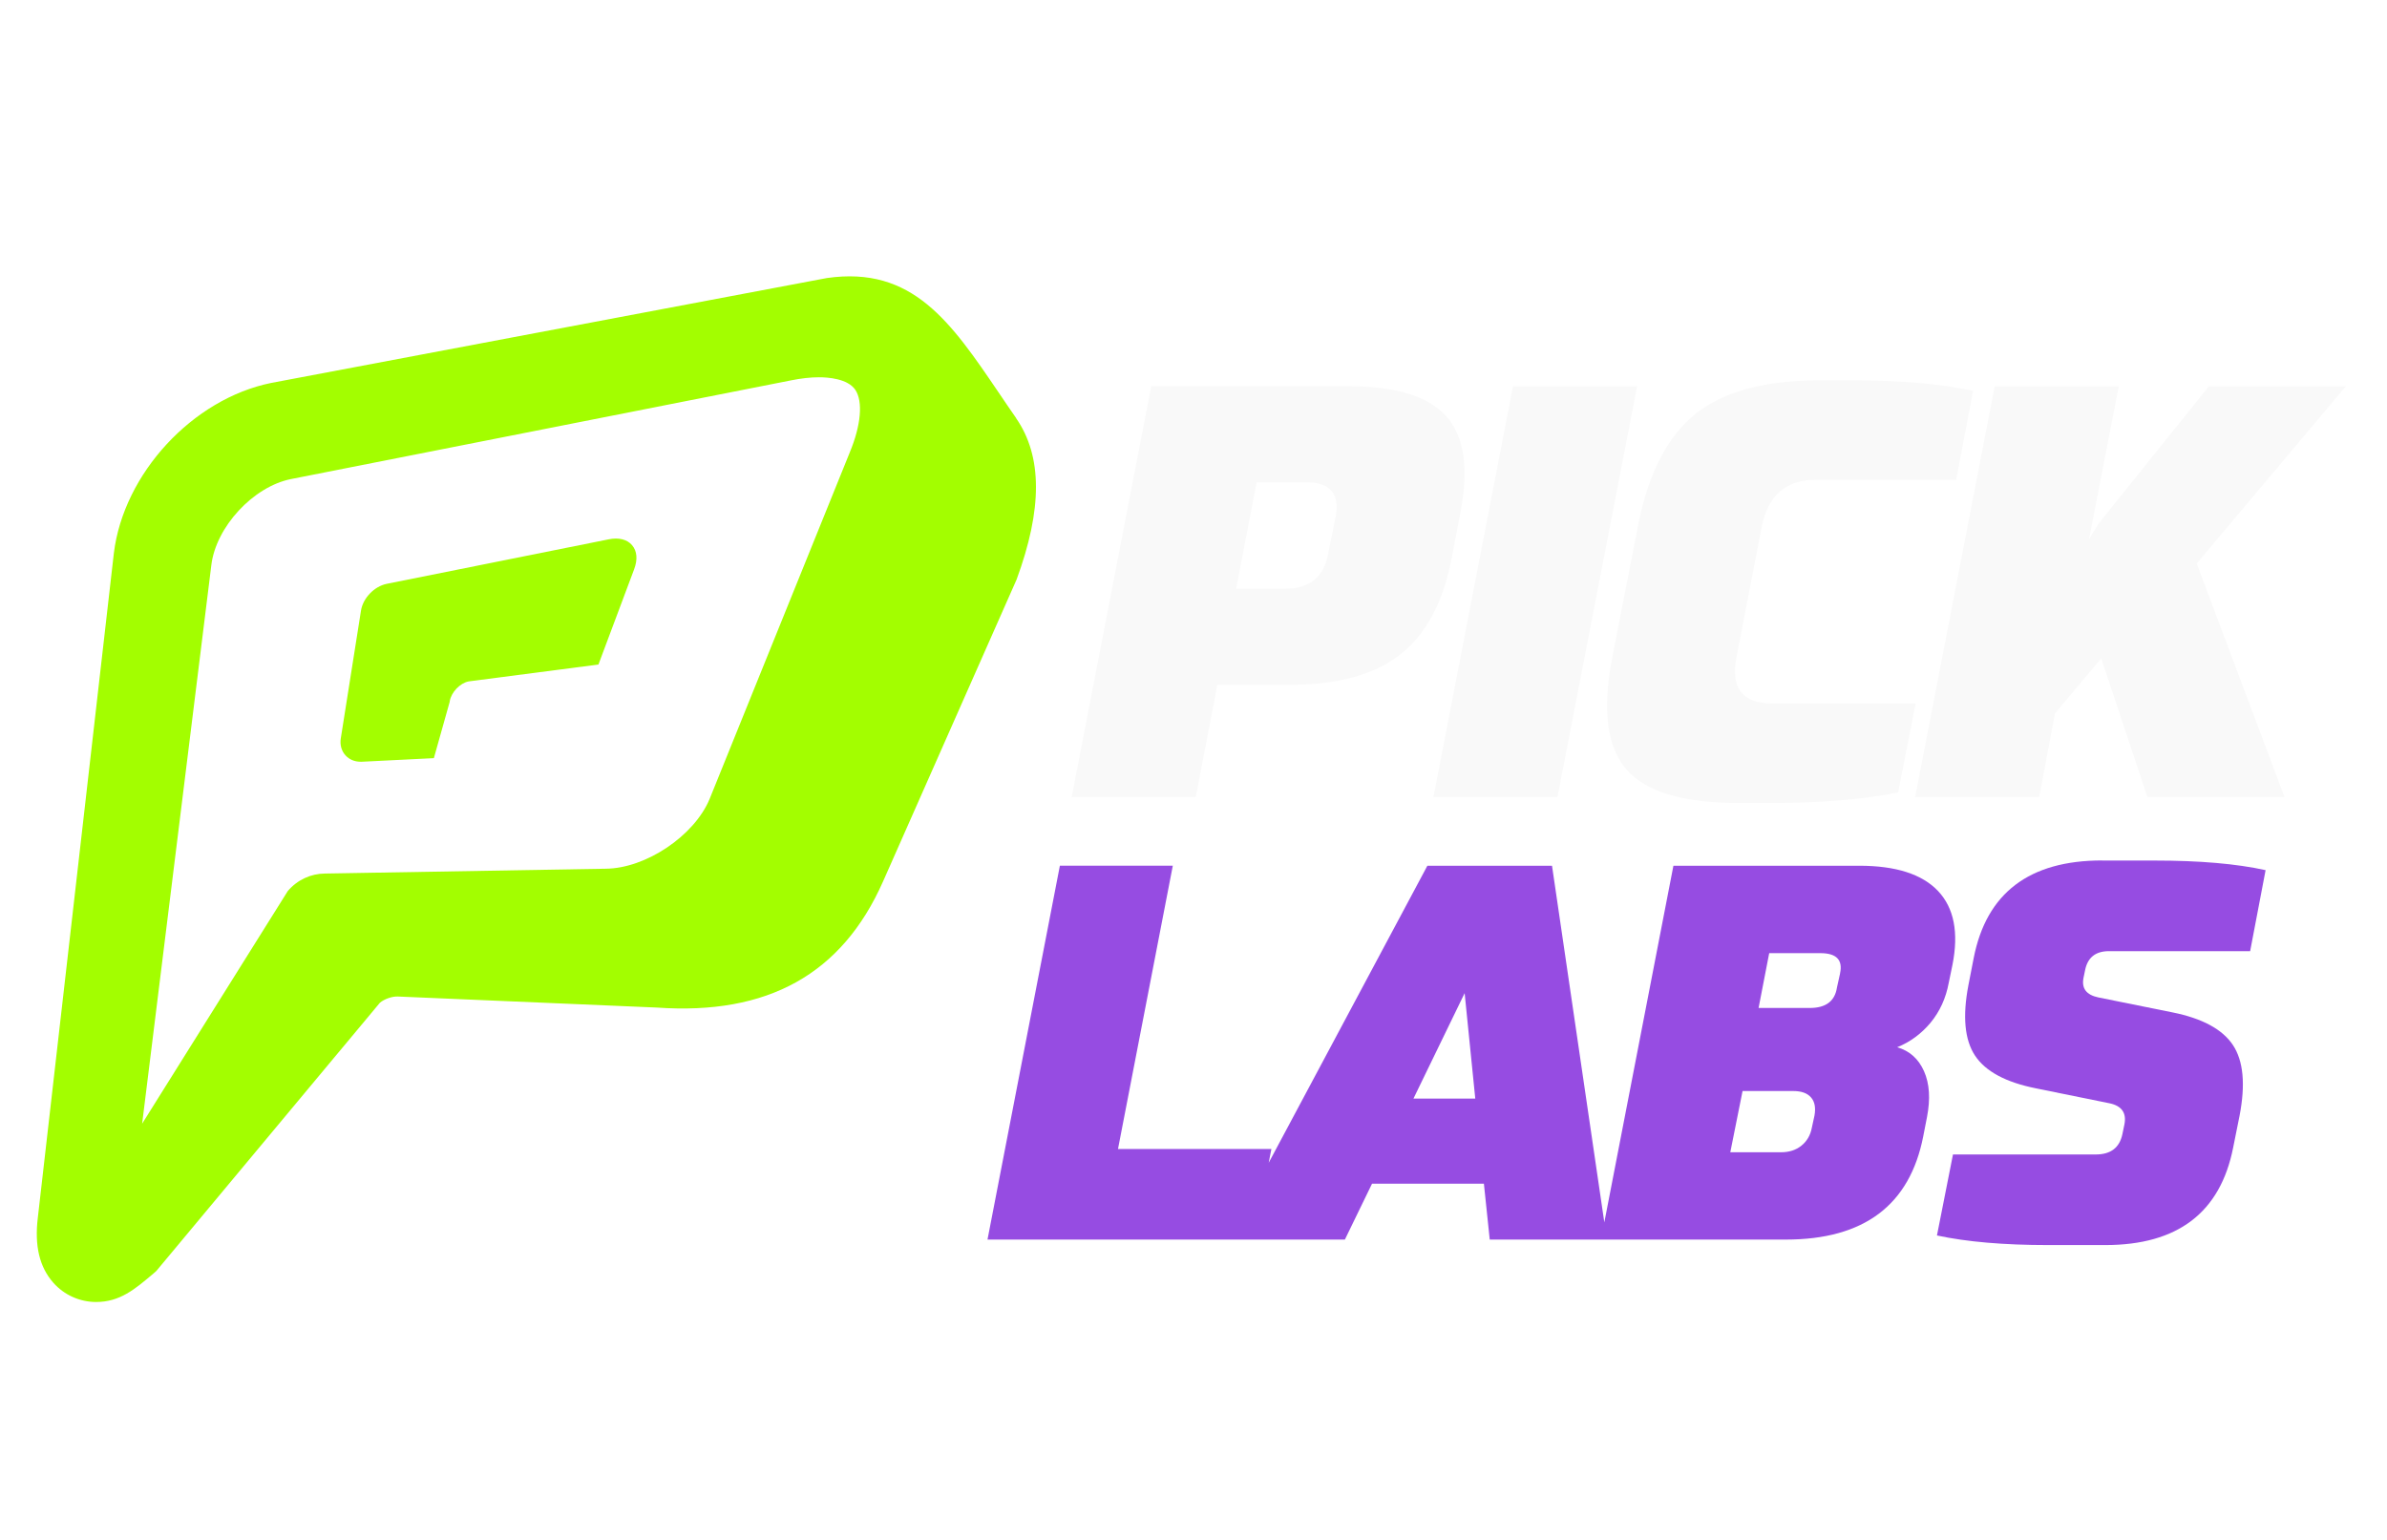
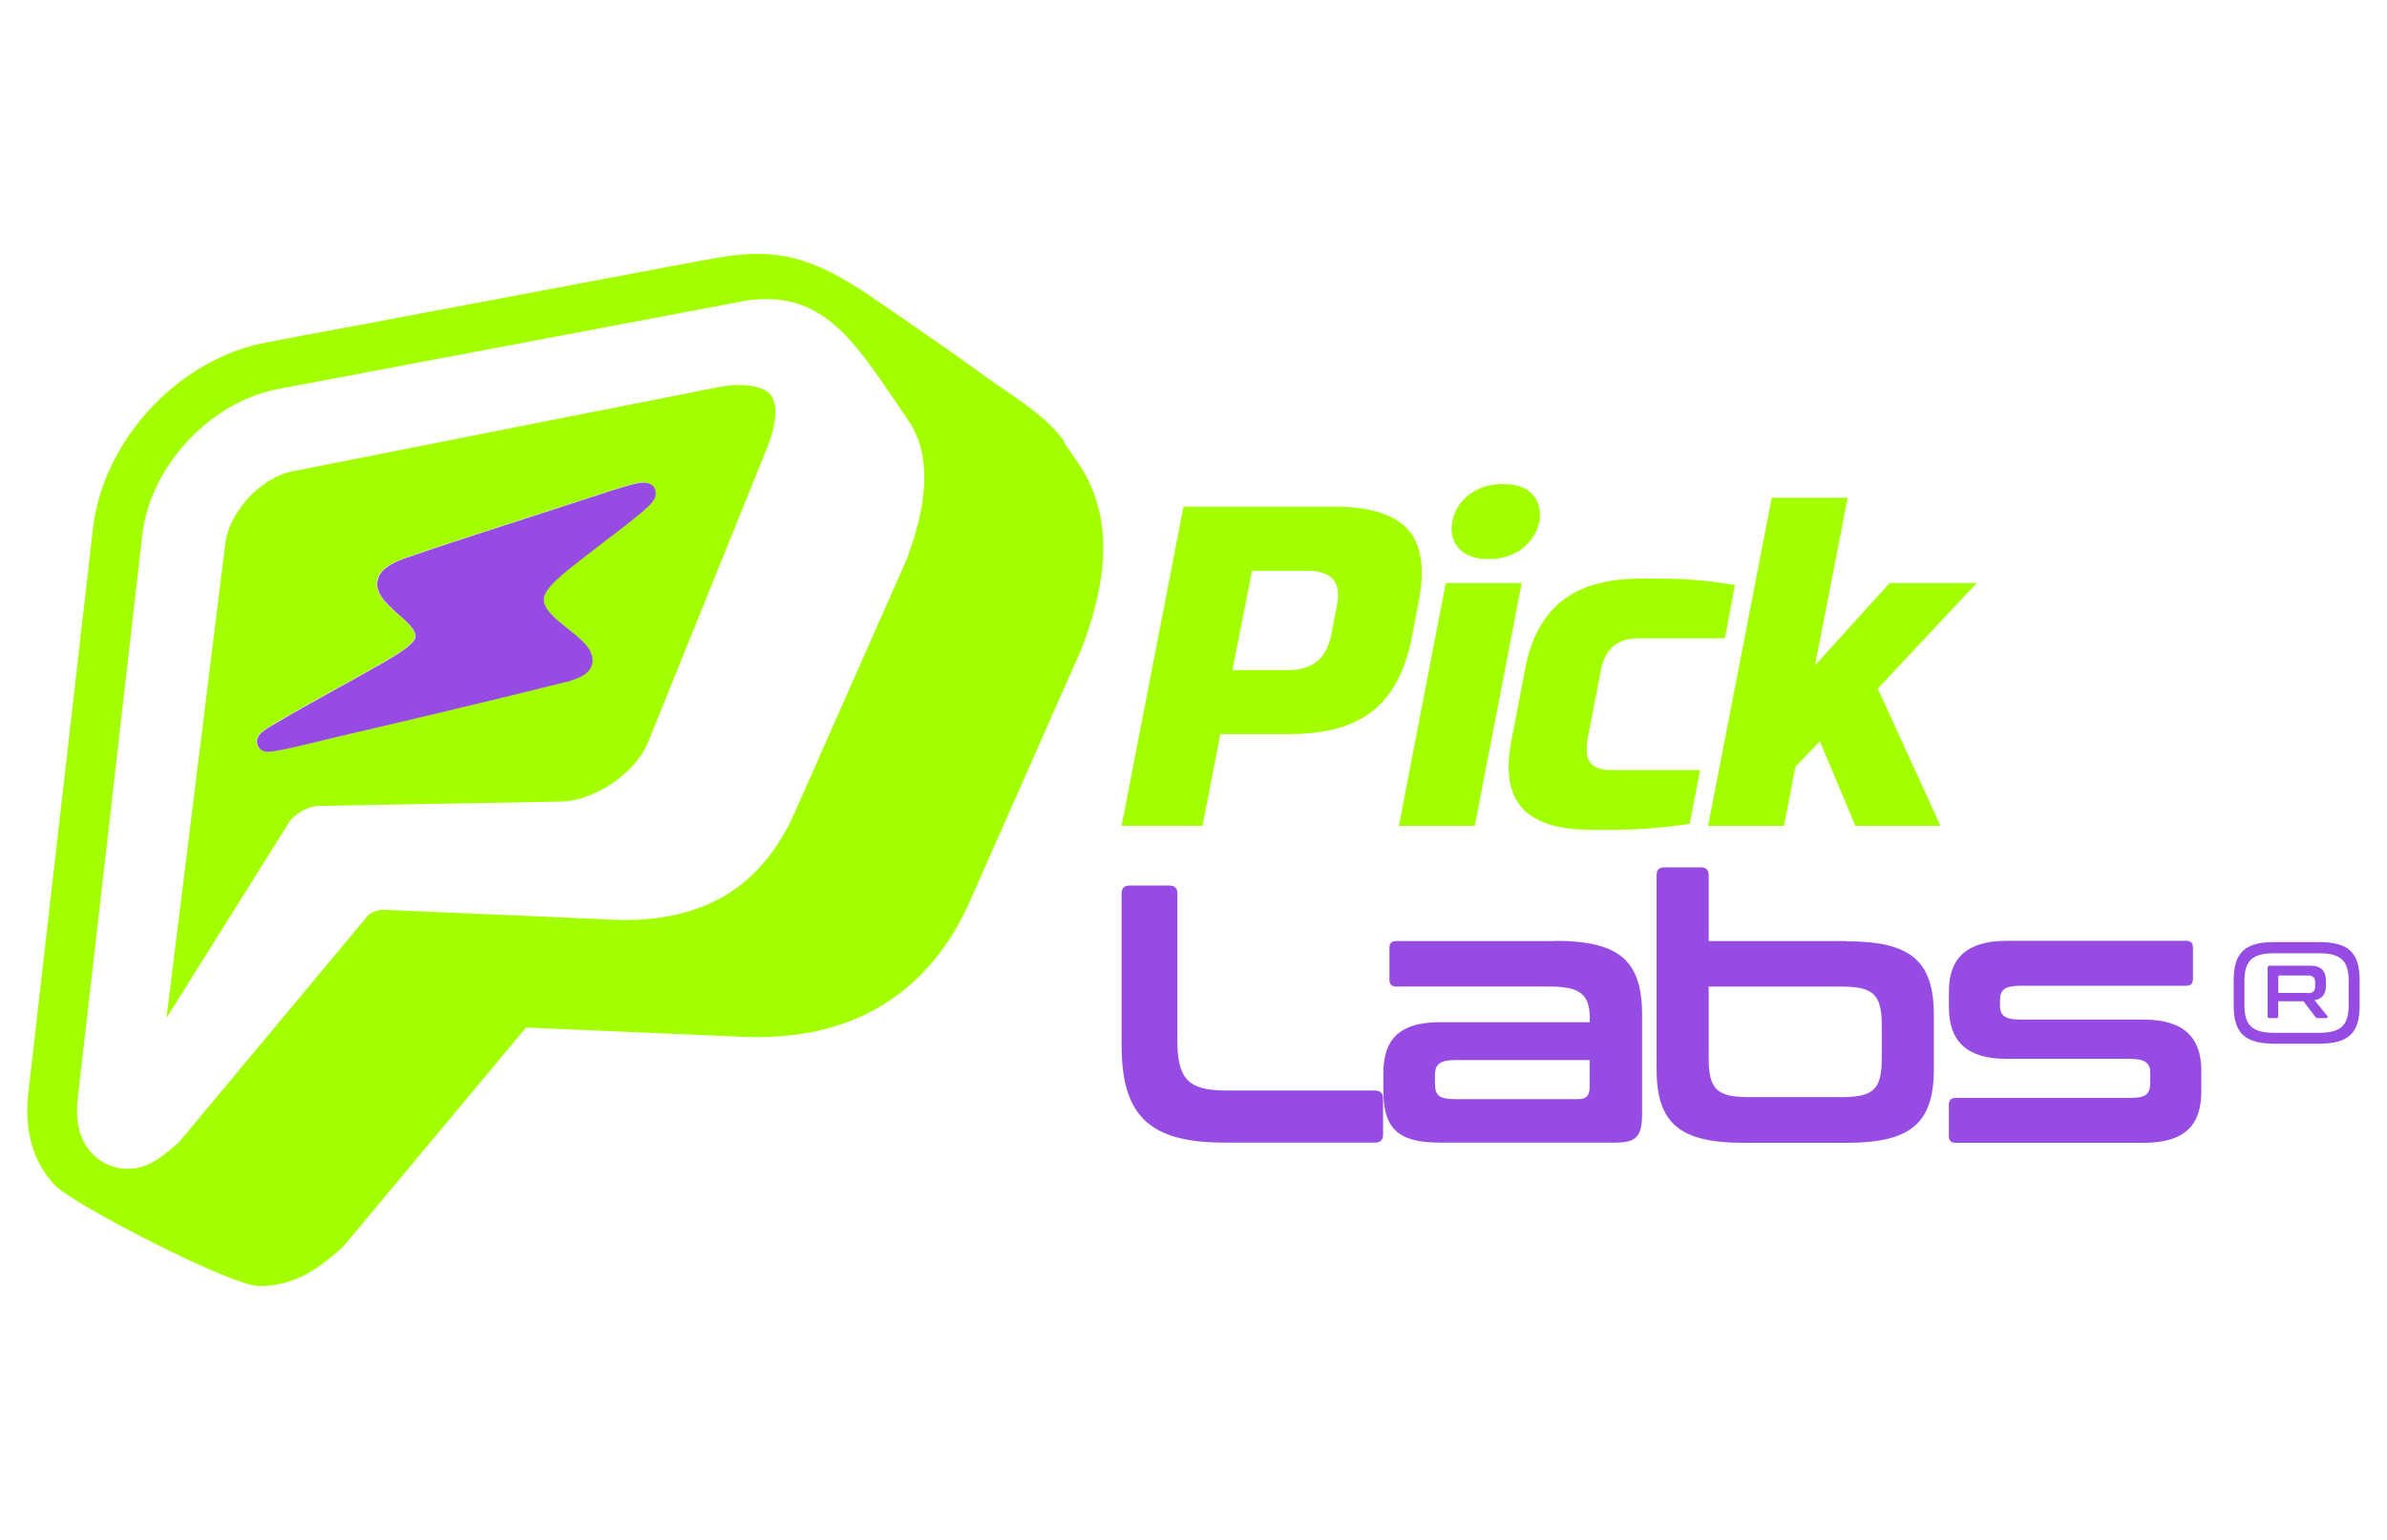
<svg xmlns="http://www.w3.org/2000/svg" id="Layer_1" version="1.1" viewBox="0 0 465 300">
  <defs>
    <style>
      .st0 {
-         fill: none;
+         fill: #a3fe00;
      }

      .st1 {
-         fill: #a3fe00;
-       }
- 
-       .st2 {
-         fill: #f9f9f9;
-       }
- 
-       .st3 {
        fill: #964ce2;
      }
    </style>
  </defs>
-   <polygon class="st0" points="275.35 214.02 287.38 214.02 285.31 193.46 275.35 214.02" />
-   <path class="st0" d="M258.7,107.97l1.48-7.3c.84-4.49-1.1-6.72-5.81-6.72h-9.58l-3.99,20.75h9.58c4.72,0,7.49-2.24,8.32-6.72Z" />
-   <path class="st0" d="M349.33,212.55h-9.86l-2.39,11.93h9.86c1.6,0,2.92-.43,4-1.29,1.06-.87,1.75-2.02,2.02-3.47l.52-2.39c.27-1.52.05-2.69-.67-3.53s-1.89-1.25-3.48-1.25h0Z" />
-   <path class="st0" d="M159.54,73.52c-1.66,0-3.51.2-5.49.61l-97.41,19.23c-7.33,1.49-14.57,9.31-15.47,16.75h0l-13.48,108.82,28.37-45.32c1.87-2.19,4.49-3.39,7.24-3.41l54.71-.94c7.8-.05,17.25-6.41,20.23-13.6l27.31-67.53c2.18-5.23,2.59-9.87,1.08-12.14-1.48-2.22-5.46-2.46-7.09-2.46ZM123.54,110.91l-6.95,18.55-25.29,3.29c-1.69.33-3.39,2.11-3.67,3.86v.09l-3.1,11-14.04.7h-.24c-1.19,0-2.22-.44-2.95-1.26-.78-.87-1.1-2.04-.9-3.3l3.93-24.87c.38-2.45,2.59-4.75,5.02-5.23l43.24-8.67c1.98-.4,3.61,0,4.56,1.14.96,1.13,1.1,2.8.4,4.7v.02Z" />
-   <path class="st0" d="M354.61,185.69h-9.97l-2.07,10.68h9.97c3.12,0,4.88-1.31,5.29-3.94l.62-2.8c.55-2.63-.73-3.94-3.83-3.94h-.02Z" />
-   <path class="st1" d="M197.94,81.44c-1.14-1.63-2.22-3.24-3.29-4.81-9.43-13.91-16.87-24.87-33.59-22.46l-108.22,20.43c-15.31,3.1-28.77,17.66-30.66,33.17L7.37,237.22c-.67,5.48.32,9.62,3.01,12.67,2.11,2.39,5.16,3.76,8.34,3.76,4.63,0,7.53-2.46,11.21-5.58l.53-.47,43.54-52.24c.82-.72,2.43-1.29,3.53-1.22l50.42,2.15c21.62,1.52,36.06-6.5,44.06-24.54l26.02-58.83c5.07-13.77,5.04-24.05-.09-31.45v-.02ZM165.55,88.11l-27.31,67.53c-2.98,7.2-12.44,13.54-20.23,13.6l-54.71.94c-2.75.02-5.37,1.22-7.24,3.41l-28.37,45.32,13.48-108.82h0c.9-7.44,8.14-15.26,15.47-16.75l97.41-19.23c1.98-.4,3.82-.61,5.49-.61s5.61.24,7.09,2.46c1.51,2.27,1.1,6.91-1.08,12.14h0Z" />
-   <path class="st1" d="M118.58,105.07l-43.24,8.67c-2.43.49-4.64,2.78-5.02,5.23l-3.93,24.87c-.2,1.26.12,2.43.9,3.3.73.82,1.78,1.26,2.95,1.26h.24l14.04-.7,3.09-11v-.09c.3-1.75,1.99-3.53,3.68-3.86l25.29-3.29,6.95-18.55c.72-1.9.58-3.56-.4-4.7-.96-1.13-2.59-1.54-4.56-1.14v-.02Z" />
-   <path class="st2" d="M237.16,133.4h14.26c9.19,0,16.31-1.96,21.33-5.87,5.02-3.91,8.37-10.16,10.04-18.76l1.7-8.9c1.67-8.6.76-14.83-2.74-18.76-3.5-3.91-9.84-5.87-19.05-5.87h-38.43l-15.5,80.04h24.17l4.21-21.89v.02ZM244.8,93.95h9.58c4.72,0,6.65,2.24,5.81,6.72l-1.48,7.3c-.84,4.49-3.61,6.72-8.32,6.72h-9.58l3.99-20.75Z" />
-   <polygon class="st2" points="303.4 155.29 318.92 75.25 294.74 75.25 279.24 155.29 303.4 155.29" />
-   <path class="st2" d="M316.8,149.87c3.76,4.37,11.05,6.56,21.83,6.56h6.62c9.51,0,17.68-.68,24.51-2.05l3.42-17.33h-27.93c-5.86,0-8.17-3.04-6.95-9.13l4.9-25.32c1.22-6.09,4.72-9.13,10.5-9.13h27.37l3.3-17.33c-6.24-1.37-14.13-2.05-23.72-2.05h-6.04c-10.8,0-18.91,2.19-24.34,6.56-5.43,4.37-9.14,11.53-11.12,21.5l-5.13,26.23c-1.9,9.97-.97,17.12,2.8,21.5h-.02Z" />
-   <path class="st2" d="M457,75.25h-26.69l-21.44,26.69c-.91,1.37-1.55,2.43-1.93,3.19l5.81-29.88h-24.17l-15.5,80.04h24.17l3.07-16.31,9.01-10.73,9.01,27.02h26.69l-17.1-45.49,29.07-34.55v.02Z" />
-   <path class="st3" d="M376.09,199.23c1.8-2.18,2.97-4.75,3.53-7.73l.73-3.53c1.25-6.3.3-11.09-2.8-14.38-3.12-3.29-8.23-4.93-15.35-4.93h-36.21l-13.46,69.48-10.19-69.48h-24.28l-30.91,57.87.52-2.68h-29.88l10.68-55.2h-22l-14.1,72.84h69.62l5.29-10.89h21.79l1.14,10.89h57.69c15.21,0,24.14-6.71,26.76-20.13l.73-3.74c.68-3.53.5-6.5-.58-8.93-1.08-2.42-2.81-3.97-5.23-4.67,2.56-1.03,4.73-2.65,6.54-4.82l-.02.02ZM275.35,214.02l9.97-20.54,2.07,20.54h-12.03ZM353.47,217.33l-.52,2.39c-.27,1.45-.96,2.62-2.02,3.47-1.08.87-2.4,1.29-4,1.29h-9.86l2.39-11.93h9.86c1.6,0,2.75.41,3.48,1.25s.94,2.01.67,3.53h0ZM358.46,189.63l-.62,2.8c-.41,2.63-2.18,3.94-5.29,3.94h-9.97l2.07-10.68h9.97c3.12,0,4.4,1.31,3.83,3.94h.02Z" />
-   <path class="st3" d="M409.5,167.63c-14.18,0-22.52,6.33-25.01,18.99l-1.03,5.29c-1.17,6.09-.75,10.66,1.29,13.75,2.04,3.07,5.99,5.2,11.88,6.37l14.32,2.91c2.34.49,3.32,1.84,2.91,4.05l-.41,1.98c-.56,2.63-2.28,3.94-5.19,3.94h-27.81l-3.12,15.78c5.81,1.25,13.04,1.87,21.68,1.87h11.11c14.1,0,22.41-6.33,24.91-18.99l1.25-6.22c1.17-6.09.75-10.66-1.29-13.75-2.04-3.07-5.96-5.2-11.78-6.37l-14.42-2.91c-2.36-.49-3.32-1.76-2.91-3.83l.3-1.45c.49-2.5,2.04-3.74,4.67-3.74h27.49l3.01-15.78c-5.67-1.25-12.87-1.87-21.57-1.87h-10.27v-.02Z" />
+   <path class="st0" d="M144.25,74.98c-1.41,0-2.97.16-4.64.51l-82.63,16.32c-6.21,1.25-12.37,7.88-13.11,14.21h0l-11.44,92.31,24.08-38.45c1.6-1.87,3.83-2.89,6.13-2.89l46.41-.82c6.6-.04,14.64-5.43,17.17-11.51l23.15-57.26c1.83-4.45,2.19-8.39.9-10.3-1.25-1.87-4.64-2.07-6.01-2.07v-.04ZM127.58,96.68h0v.12l-.08.12c-.39.9-1.13,1.52-1.8,2.15-.12.12-.23.2-.35.31h0v.04c-2.65,2.22-5.27,4.22-8.04,6.32-1.29.98-2.62,1.99-3.94,3.04-1.37,1.05-2.69,2.11-3.9,3.12l-.12.12c-1.56,1.41-3.32,2.97-3.51,4.61-.12,1.99,2.3,3.9,4.64,5.78,1.83,1.44,3.55,2.85,4.49,4.49h0v.12c.59,1.21.39,2.19.12,2.81-.74,1.72-2.73,2.34-4.33,2.85-.12.04-.23.08-.35.12h-.16c-9.91,2.5-23.26,5.66-35.05,8.47-6.56,1.56-12.72,3.01-17.92,4.25h0c-.31.08-.66.16-1.05.23-1.48.35-3.04.7-4.18.66h-.23c-1.09-.12-1.64-.9-1.8-1.52-.2-.86.16-1.64,1.05-2.38.31-.23.66-.47,1.05-.74h0c4.33-2.62,8.9-5.15,13.35-7.61,2.62-1.44,5.31-2.93,7.96-4.45h0c1.09-.62,2.26-1.29,3.32-1.95.9-.55,2.97-1.83,3.79-3.01h0c.39-.59.55-1.09-.08-2.07-.66-1.05-1.91-2.15-3.12-3.2-1.17-1.01-2.26-1.95-2.93-3.01-1.01-1.37-1.05-2.54-.98-3.28.12-.74.51-1.76,1.76-2.65.82-.59,1.91-1.17,3.55-1.8h0c8.16-2.81,17.88-5.93,27.32-8.98,4.84-1.56,9.41-3.04,13.43-4.37h0c.27-.08.55-.16.82-.23,1.52-.47,3.12-.98,4.41-1.17h0c.35-.04.66-.04.94,0,.9.12,1.37.62,1.56.94.31.51.43,1.13.23,1.72l.12.04Z" />
+   <path class="st0" d="M207.44,86.18c-2.77-4.1-7.46-7.3-11.59-10.11-1.13-.78-2.22-1.52-3.24-2.26-5.07-3.71-10.3-7.34-15.38-10.85-1.29-.9-2.58-1.8-3.9-2.69h-.04c-4.84-3.4-9.88-6.91-15.61-9.02-3.28-1.21-6.56-1.8-10.07-1.8-2.22,0-4.61.23-7.46.7-4.1.7-8.24,1.52-12.26,2.26-1.83.35-3.71.7-5.58,1.05l-47.62,8.98c-2.58.47-5.19.98-7.73,1.44-5.07.94-10.34,1.91-15.5,2.93h-.08c-8.16,1.64-16.04,6.25-22.17,12.88-6.17,6.67-10.11,14.87-11.09,23.15h0l-12.57,109.8c-.9,7.3.74,13.31,4.8,17.92.35.39,1.33,1.52,7.18,4.92,3.4,1.99,7.73,4.29,12.18,6.56,4.57,2.3,9.02,4.41,12.49,5.85,5.62,2.38,7.49,2.65,8.35,2.65,7.3,0,11.83-3.83,15.46-6.91h0l.08-.08h0l.47-.39h.04l.04-.12.78-.82h.04l.04-.12,34.97-41.92,40.16,1.72c1.64.12,3.24.16,4.8.16,9.72,0,18.19-2.22,25.1-6.64,6.99-4.45,12.53-11.09,16.39-19.79l22.05-49.88h0v-.04l.16-.43h0v-.04c2.54-6.95,3.79-13,3.79-18.58,0-6.28-1.68-11.83-4.92-16.51-.94-1.37-1.83-2.69-2.73-3.98h.16ZM176.88,108.39l-22.05,49.88c-6.25,14.09-17.1,20.96-33.1,20.96-1.37,0-2.81-.04-4.25-.16l-42.78-1.83h-.16c-.9,0-2.15.47-2.81,1.05l-36.93,44.3-.47.39c-3.12,2.65-5.58,4.72-9.52,4.72-2.69,0-5.27-1.17-7.06-3.2-2.3-2.58-3.12-6.09-2.58-10.73l12.57-109.76c1.6-13.15,13.04-25.49,26-28.14l91.77-17.33c1.33-.2,2.58-.27,3.79-.27,11.59,0,17.45,8.67,24.71,19.32.9,1.33,1.83,2.69,2.77,4.06,4.37,6.28,4.37,14.99.08,26.66l.04.08Z" />
+   <path class="st0" d="M237.73,143.01h13.54c6.95,0,12.33-1.48,16.12-4.49,3.79-2.97,6.32-7.73,7.61-14.21l1.33-6.91c1.29-6.48.62-11.24-2.03-14.21-2.65-2.97-7.46-4.49-14.44-4.49h-29.31l-12.06,62.18h15.77l3.47-17.88h0ZM243.9,111.2h10.89c4.64,0,6.56,2.26,5.66,6.71l-1.17,5.93c-.9,4.49-3.67,6.71-8.31,6.71h-10.89l3.83-19.4v.04Z" />
+   <path class="st0" d="M289.96,108.9c2.65,0,4.88-.7,6.64-2.07,1.76-1.41,2.85-3.12,3.28-5.19.35-2.11-.08-3.86-1.29-5.27s-3.16-2.07-5.82-2.07-4.8.7-6.6,2.07c-1.8,1.41-2.89,3.16-3.24,5.27-.43,2.07,0,3.79,1.25,5.19s3.16,2.07,5.74,2.07h.04Z" />
+   <polygon class="st0" points="287.3 160.89 296.44 113.58 281.64 113.58 272.51 160.89 287.3 160.89" />
+   <path class="st0" d="M294.41,144.42c-1.13,5.78-.43,10.11,2.07,12.96,2.5,2.85,7.1,4.29,13.78,4.29h3.83c4.8,0,9.8-.39,15.07-1.17l2.03-10.46h-17.02c-2.11,0-3.59-.47-4.33-1.41-.78-.94-.94-2.54-.55-4.8l2.58-13.27c.78-4.14,3.2-6.21,7.34-6.21h16.82l1.95-10.38c-4.68-.82-9.52-1.25-14.6-1.25h-3.63c-6.67,0-11.83,1.44-15.46,4.33s-6.01,7.22-7.14,13.04l-2.73,14.25v.08Z" />
+   <polygon class="st0" points="385.08 113.58 368.1 113.58 353.58 129.62 359.94 96.95 345.15 96.95 332.74 160.89 347.53 160.89 349.76 149.38 354.52 144.42 361.43 160.89 378.02 160.89 365.8 134.15 385.08 113.58" />
+   <path class="st1" d="M267.87,212.45h-29c-7.38,0-9.52-2.22-9.52-9.8v-28.57c0-1.09-.51-1.56-1.56-1.56h-7.73c-1.09,0-1.56.51-1.56,1.56v29.63c0,13.74,5.5,18.89,20.02,18.89h29.35c1.01,0,1.56-.51,1.56-1.56v-7.03c0-1.05-.59-1.56-1.56-1.56Z" />
+   <path class="st1" d="M302.8,183.33h-30.84c-.86,0-1.29.43-1.29,1.29v6.28c0,.86.43,1.29,1.29,1.29h29.86c6.17,0,7.88,1.64,7.88,6.25v.7h-29.2c-7.73,0-11.01,3.24-11.01,9.88v3.43c0,7.38,2.81,10.15,11.01,10.15h34.08c4.22,0,5.31-1.13,5.31-5.74v-19.13c0-10.54-4.37-14.44-17.02-14.44l-.08.04ZM309.67,211.75c0,1.72-.66,2.38-2.22,2.38h-23.97c-3.08,0-3.94-.66-3.94-3.08v-1.52c0-2.15.86-3.01,3.94-3.01h26.19v5.23Z" />
+   <path class="st1" d="M359.71,183.33h-26.85v-12.8c0-1.09-.51-1.56-1.56-1.56h-7.03c-1.09,0-1.56.51-1.56,1.56v37.67c0,10.66,4.45,14.44,16.98,14.44h20.02c12.53,0,17.02-3.79,17.02-14.44v-10.38c0-10.66-4.53-14.44-17.02-14.44v-.04ZM366.58,206.17c0,6.09-1.64,7.57-7.88,7.57h-18.03c-6.17,0-7.81-1.52-7.81-7.57v-13.97h25.84c6.25,0,7.88,1.56,7.88,7.57v6.4Z" />
+   <path class="st1" d="M417.67,198.63h-24.04c-2.93,0-4.02-.7-4.02-2.73v-1.05c0-2.07,1.01-2.81,4.02-2.81h32.28c.86,0,1.29-.43,1.29-1.29v-6.17c0-.86-.43-1.29-1.29-1.29h-35.01c-7.88,0-11.24,3.51-11.24,9.8v3.16c0,6.67,3.59,10.03,11.16,10.03h24.12c2.81,0,3.94.78,3.94,2.65v1.95c0,2.38-.94,3.01-3.94,3.01h-34c-.86,0-1.29.43-1.29,1.29v6.17c0,.86.43,1.29,1.29,1.29h36.65c8,0,11.24-3.43,11.24-10.03v-4.02c0-6.6-3.59-9.95-11.16-9.95h0Z" />
+   <path class="st1" d="M451.75,183.53h-8.7c-5.74,0-7.92,2.07-7.92,7.46v4.88c0,5.39,2.19,7.46,7.92,7.46h8.7c5.74,0,7.92-2.03,7.92-7.46v-4.88c0-5.43-2.19-7.46-7.92-7.46ZM457.53,195.86c0,3.94-1.56,5.35-5.82,5.35h-8.7c-4.22,0-5.78-1.44-5.78-5.35v-4.8c0-3.9,1.56-5.35,5.78-5.35h8.7c4.25,0,5.82,1.41,5.82,5.35v4.8Z" />
+   <path class="st1" d="M450.89,194.85c1.56-.27,2.22-1.21,2.22-2.89v-.82c0-1.99-.9-3.01-3.12-3.01h-7.77c-.31,0-.47.16-.47.43v9.48c0,.2.12.31.31.31h1.48c.2,0,.27-.12.27-.31v-2.97h4.92l2.26,2.97c.16.27.27.31.62.31h1.56c.31,0,.31-.27.2-.43l-2.5-3.08h0ZM449.53,193.44h-5.7v-3.24s.08-.16.2-.16h5.54c1.05,0,1.44.47,1.44,1.41v.62c0,.98-.39,1.41-1.48,1.41v-.04Z" />
+   <path class="st1" d="M125.75,94.03h-.94c-1.29.2-2.85.66-4.41,1.17-.27.08-.55.16-.82.23h0c-4.06,1.33-8.63,2.81-13.43,4.37-9.41,3.04-19.17,6.17-27.32,8.98h0c-1.64.62-2.77,1.17-3.55,1.8-1.25.9-1.64,1.95-1.76,2.65-.12.74-.04,1.91.98,3.28.7,1.01,1.8,1.99,2.93,3.01,1.21,1.05,2.46,2.15,3.12,3.2.59.98.47,1.48.08,2.07h0c-.82,1.17-2.89,2.46-3.79,3.01-1.05.66-2.22,1.33-3.32,1.95h0c-2.65,1.52-5.35,3.01-7.96,4.45-4.45,2.46-9.02,5-13.35,7.61h0c-.39.27-.74.51-1.05.74-.9.7-1.25,1.52-1.05,2.38.16.66.7,1.41,1.8,1.52h.23c1.13,0,2.69-.35,4.18-.66.35-.08.7-.16,1.05-.23h0c5.15-1.25,11.36-2.73,17.92-4.25,11.79-2.77,25.1-5.97,35.05-8.47h.16c.12,0,.23-.08.35-.12,1.6-.51,3.63-1.17,4.33-2.85.27-.62.47-1.6-.12-2.81h0v-.12c-.94-1.68-2.65-3.04-4.49-4.49-2.34-1.87-4.72-3.79-4.64-5.78.2-1.64,1.95-3.24,3.51-4.61l.12-.12c1.21-1.01,2.54-2.07,3.9-3.12,1.37-1.05,2.69-2.07,3.94-3.04,2.77-2.11,5.43-4.14,8.04-6.32h0v-.04c.12-.12.23-.23.35-.31.7-.62,1.41-1.25,1.8-2.15v-.12l.08-.12h0c.16-.59.08-1.21-.23-1.72-.2-.31-.66-.82-1.56-.94l-.12-.04Z" />
</svg>
